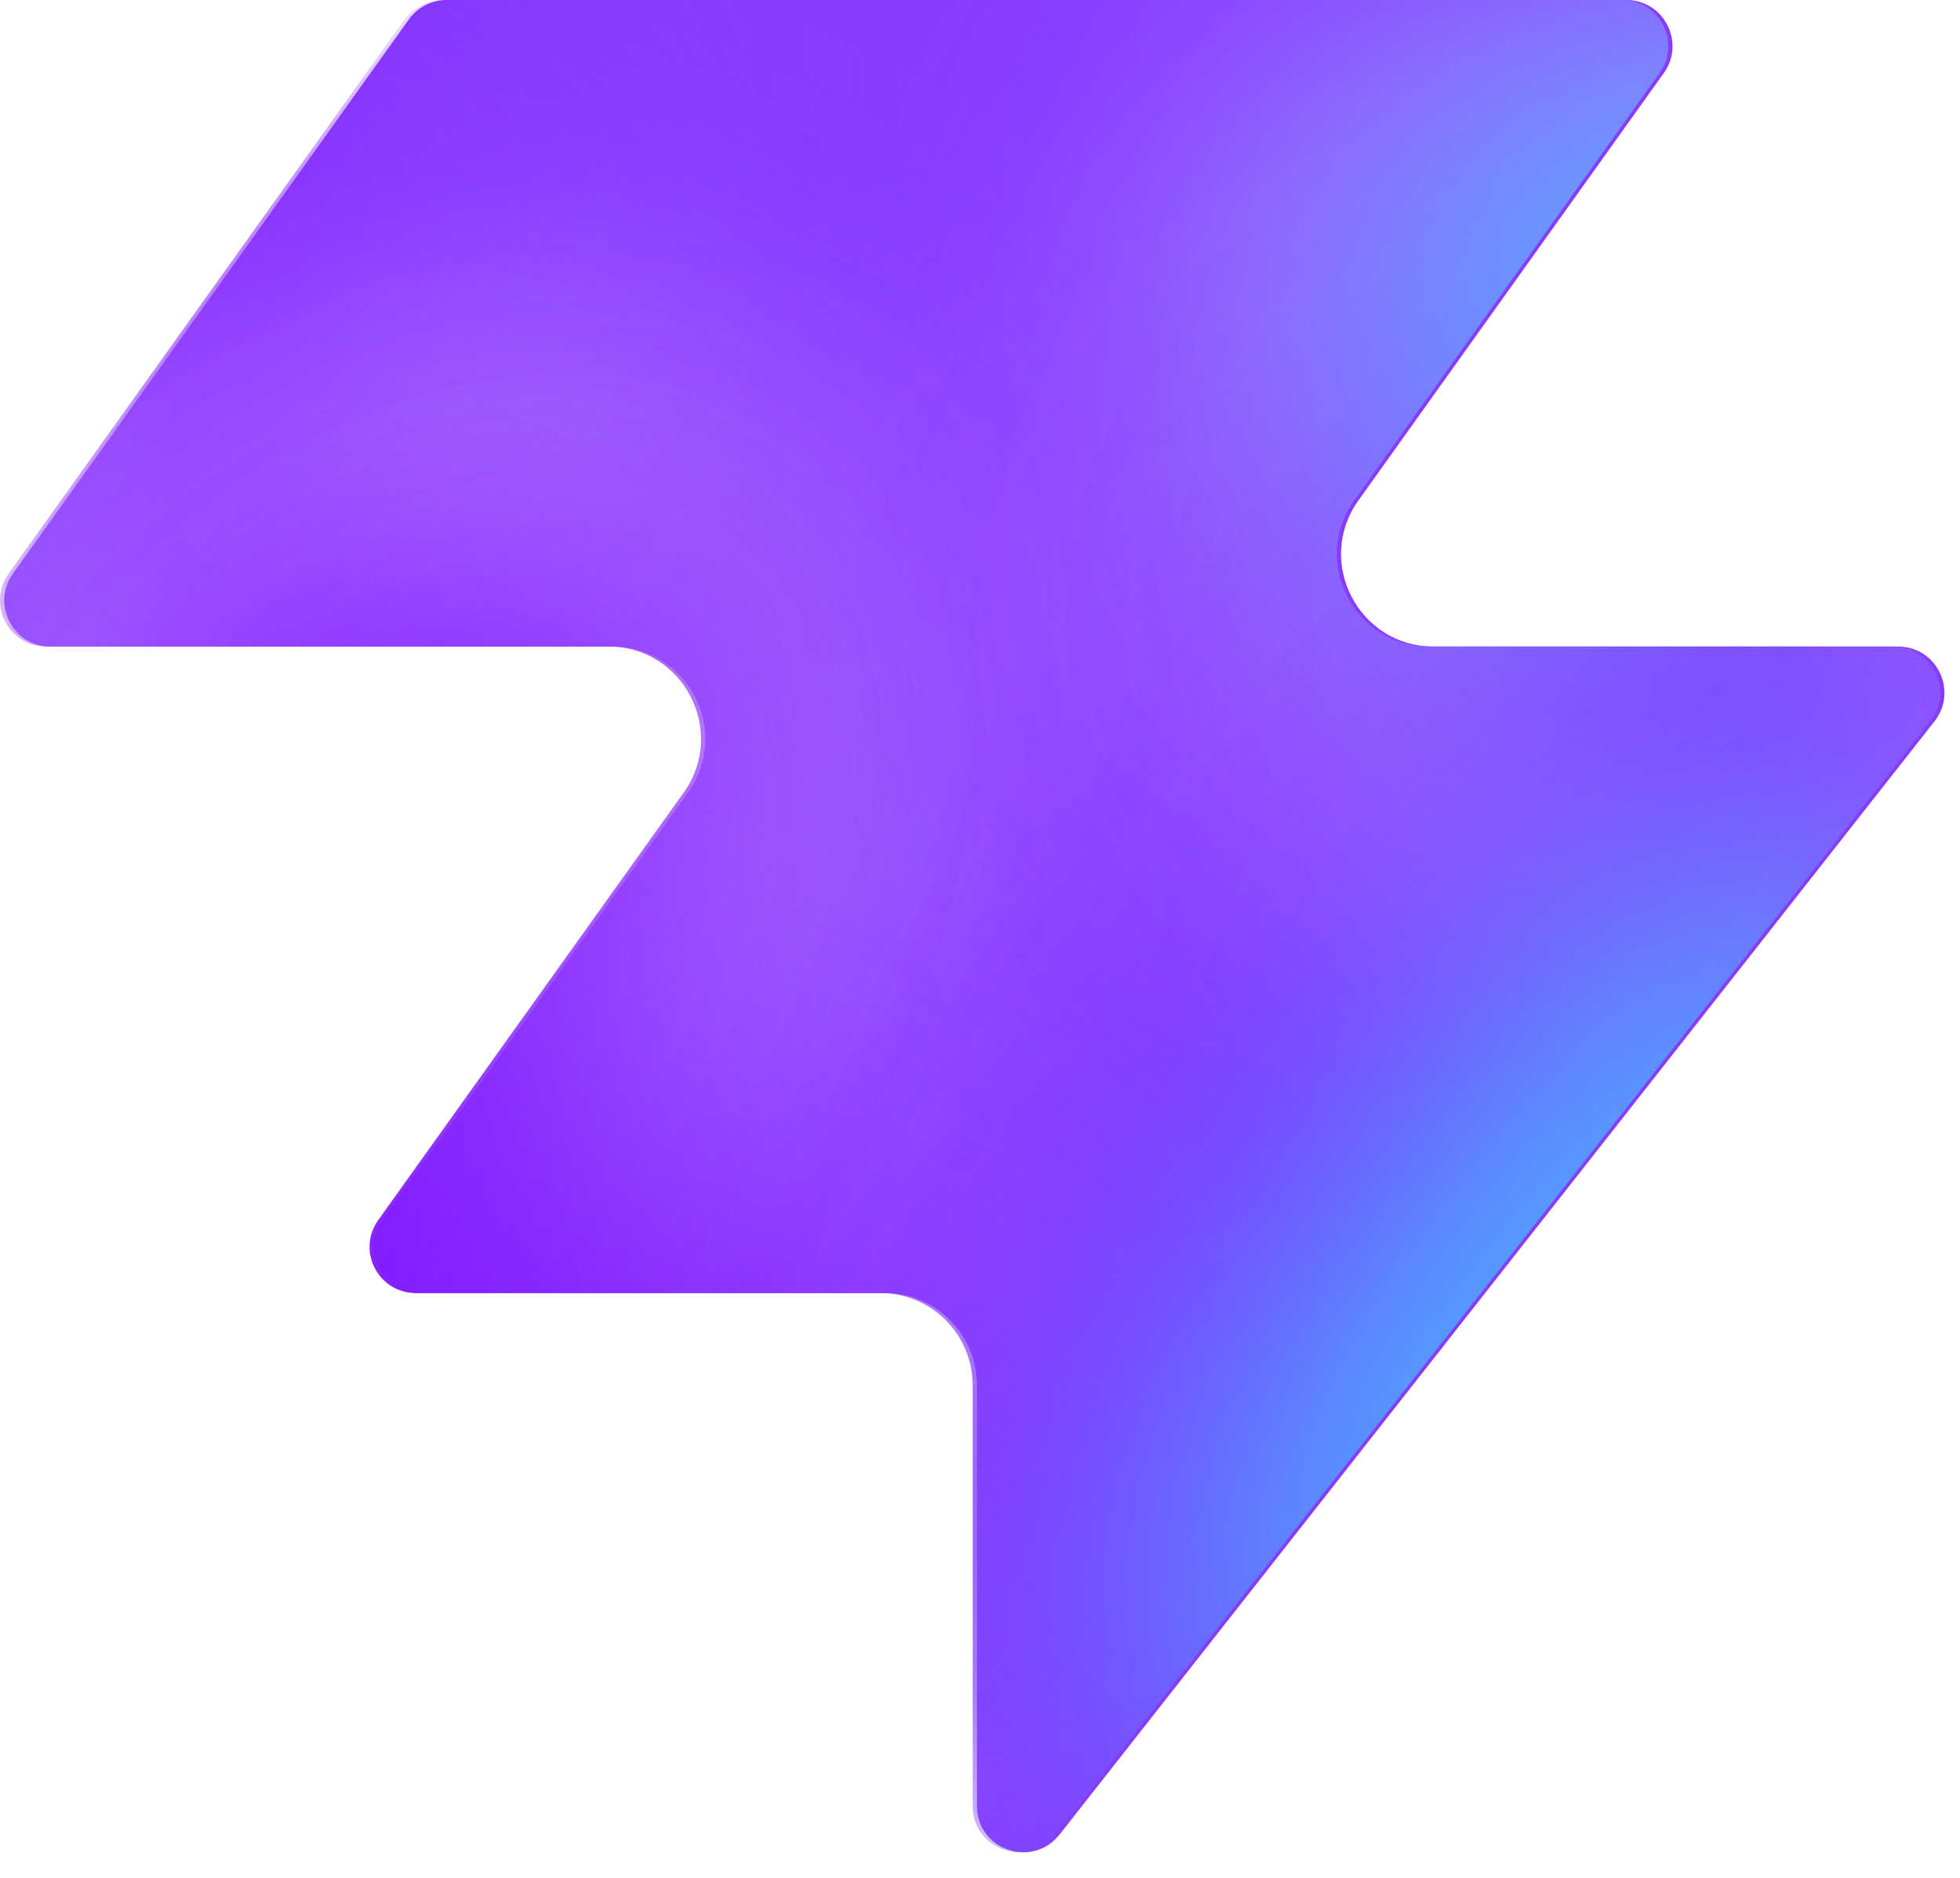
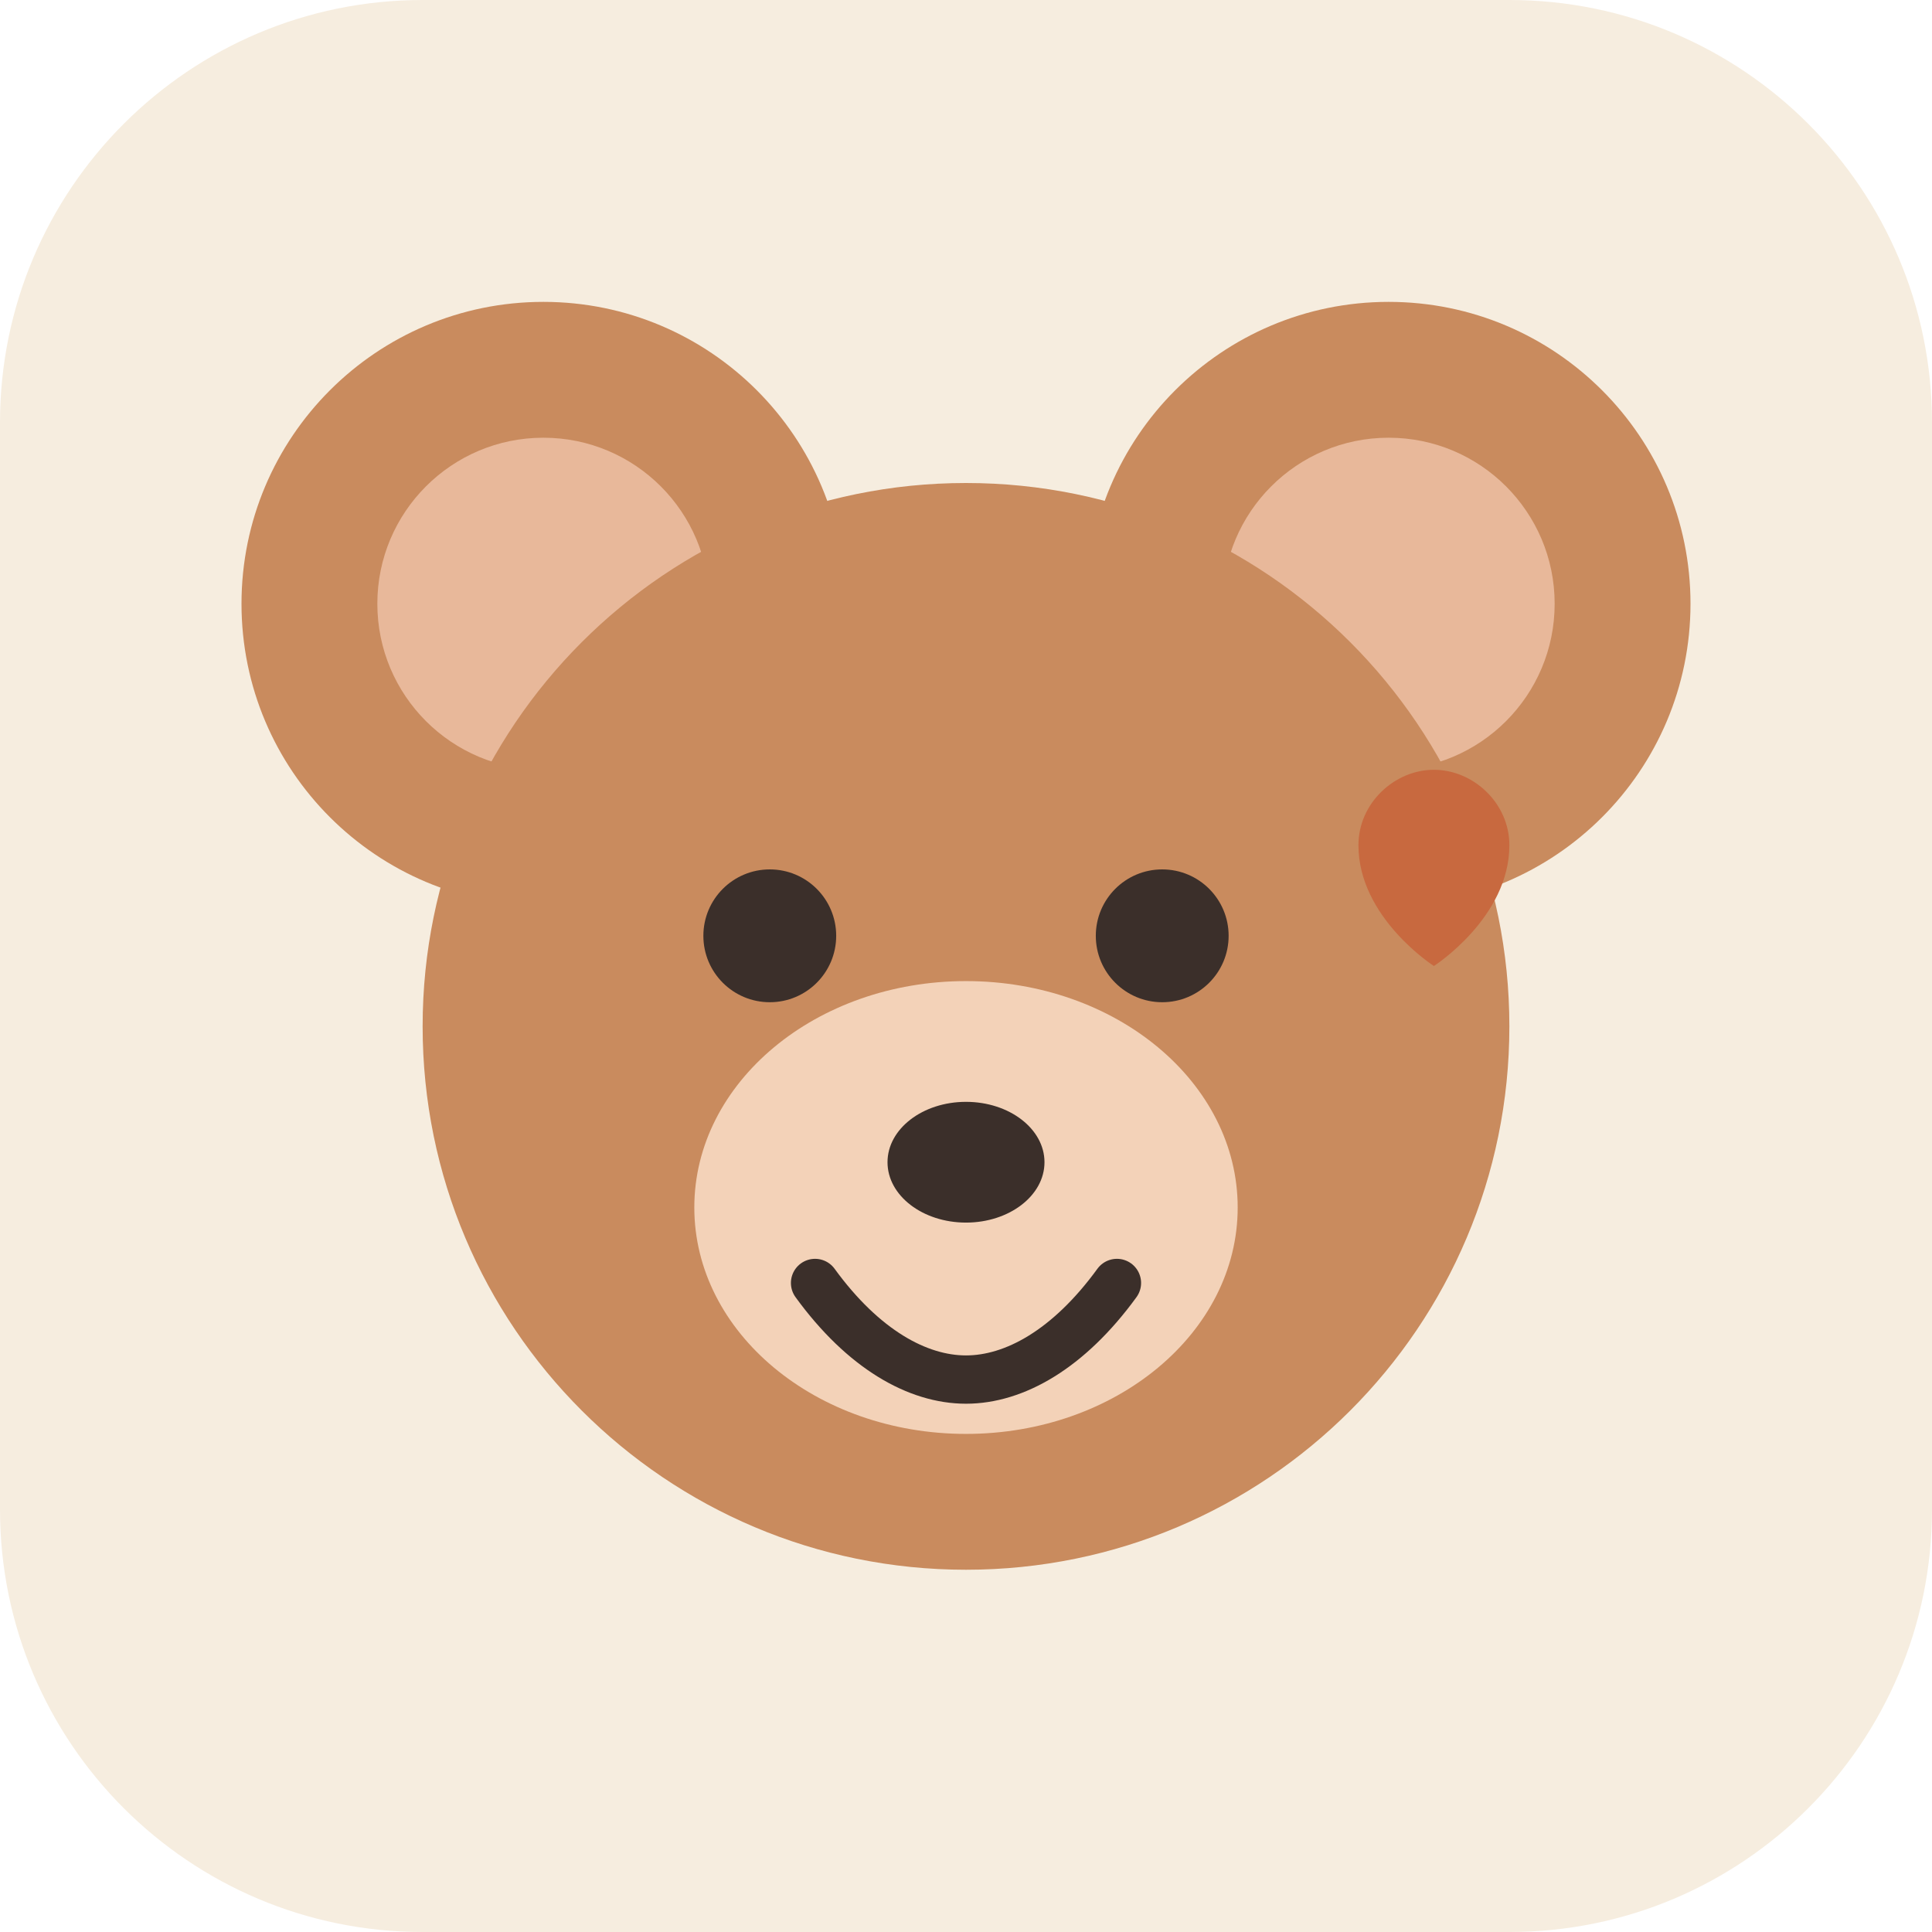
- <svg xmlns="http://www.w3.org/2000/svg" width="48" height="46" fill="none" viewBox="0 0 48 46">
-   <path fill="#863bff" d="M25.946 44.938c-.664.845-2.021.375-2.021-.698V33.937a2.26 2.26 0 0 0-2.262-2.262H10.287c-.92 0-1.456-1.04-.92-1.788l7.48-10.471c1.07-1.497 0-3.578-1.842-3.578H1.237c-.92 0-1.456-1.04-.92-1.788L10.013.474c.214-.297.556-.474.92-.474h28.894c.92 0 1.456 1.04.92 1.788l-7.48 10.471c-1.07 1.498 0 3.579 1.842 3.579h11.377c.943 0 1.473 1.088.89 1.83L25.947 44.94z" style="fill:#863bff;fill:color(display-p3 .525 .23 1);fill-opacity:1" />
-   <mask id="a" width="48" height="46" x="0" y="0" maskUnits="userSpaceOnUse" style="mask-type:alpha">
-     <path fill="#000" d="M25.842 44.938c-.664.844-2.021.375-2.021-.698V33.937a2.26 2.26 0 0 0-2.262-2.262H10.183c-.92 0-1.456-1.04-.92-1.788l7.48-10.471c1.07-1.498 0-3.579-1.842-3.579H1.133c-.92 0-1.456-1.04-.92-1.787L9.91.473c.214-.297.556-.474.92-.474h28.894c.92 0 1.456 1.04.92 1.788l-7.48 10.471c-1.07 1.498 0 3.578 1.842 3.578h11.377c.943 0 1.473 1.088.89 1.832L25.843 44.94z" style="fill:#000;fill-opacity:1" />
-   </mask>
-   <g mask="url(#a)">
-     <g filter="url(#b)">
-       <ellipse cx="5.508" cy="14.704" fill="#ede6ff" rx="5.508" ry="14.704" style="fill:#ede6ff;fill:color(display-p3 .927 .903 1);fill-opacity:1" transform="matrix(.00324 1 1 -.00324 -4.47 31.516)" />
-     </g>
-     <g filter="url(#c)">
-       <ellipse cx="10.399" cy="29.851" fill="#ede6ff" rx="10.399" ry="29.851" style="fill:#ede6ff;fill:color(display-p3 .927 .903 1);fill-opacity:1" transform="matrix(.00324 1 1 -.00324 -39.328 7.883)" />
-     </g>
-     <g filter="url(#d)">
-       <ellipse cx="5.508" cy="30.487" fill="#7e14ff" rx="5.508" ry="30.487" style="fill:#7e14ff;fill:color(display-p3 .492 .077 1);fill-opacity:1" transform="rotate(89.814 -25.913 -14.639)scale(1 -1)" />
-     </g>
-     <g filter="url(#e)">
-       <ellipse cx="5.508" cy="30.599" fill="#7e14ff" rx="5.508" ry="30.599" style="fill:#7e14ff;fill:color(display-p3 .492 .077 1);fill-opacity:1" transform="rotate(89.814 -32.644 -3.334)scale(1 -1)" />
-     </g>
-     <g filter="url(#f)">
-       <ellipse cx="5.508" cy="30.599" fill="#7e14ff" rx="5.508" ry="30.599" style="fill:#7e14ff;fill:color(display-p3 .492 .077 1);fill-opacity:1" transform="matrix(.00324 1 1 -.00324 -34.34 30.47)" />
-     </g>
-     <g filter="url(#g)">
-       <ellipse cx="14.072" cy="22.078" fill="#ede6ff" rx="14.072" ry="22.078" style="fill:#ede6ff;fill:color(display-p3 .927 .903 1);fill-opacity:1" transform="rotate(93.35 24.506 48.493)scale(-1 1)" />
-     </g>
-     <g filter="url(#h)">
-       <ellipse cx="3.47" cy="21.501" fill="#7e14ff" rx="3.47" ry="21.501" style="fill:#7e14ff;fill:color(display-p3 .492 .077 1);fill-opacity:1" transform="rotate(89.009 28.708 47.59)scale(-1 1)" />
-     </g>
-     <g filter="url(#i)">
-       <ellipse cx="3.47" cy="21.501" fill="#7e14ff" rx="3.47" ry="21.501" style="fill:#7e14ff;fill:color(display-p3 .492 .077 1);fill-opacity:1" transform="rotate(89.009 28.708 47.59)scale(-1 1)" />
-     </g>
-     <g filter="url(#j)">
-       <ellipse cx=".387" cy="8.972" fill="#7e14ff" rx="4.407" ry="29.108" style="fill:#7e14ff;fill:color(display-p3 .492 .077 1);fill-opacity:1" transform="rotate(39.51 .387 8.972)" />
-     </g>
-     <g filter="url(#k)">
-       <ellipse cx="47.523" cy="-6.092" fill="#7e14ff" rx="4.407" ry="29.108" style="fill:#7e14ff;fill:color(display-p3 .492 .077 1);fill-opacity:1" transform="rotate(37.892 47.523 -6.092)" />
-     </g>
-     <g filter="url(#l)">
-       <ellipse cx="41.412" cy="6.333" fill="#47bfff" rx="5.971" ry="9.665" style="fill:#47bfff;fill:color(display-p3 .28 .748 1);fill-opacity:1" transform="rotate(37.892 41.412 6.333)" />
-     </g>
-     <g filter="url(#m)">
-       <ellipse cx="-1.879" cy="38.332" fill="#7e14ff" rx="4.407" ry="29.108" style="fill:#7e14ff;fill:color(display-p3 .492 .077 1);fill-opacity:1" transform="rotate(37.892 -1.88 38.332)" />
-     </g>
-     <g filter="url(#n)">
-       <ellipse cx="-1.879" cy="38.332" fill="#7e14ff" rx="4.407" ry="29.108" style="fill:#7e14ff;fill:color(display-p3 .492 .077 1);fill-opacity:1" transform="rotate(37.892 -1.88 38.332)" />
-     </g>
-     <g filter="url(#o)">
-       <ellipse cx="35.651" cy="29.907" fill="#7e14ff" rx="4.407" ry="29.108" style="fill:#7e14ff;fill:color(display-p3 .492 .077 1);fill-opacity:1" transform="rotate(37.892 35.651 29.907)" />
-     </g>
-     <g filter="url(#p)">
-       <ellipse cx="38.418" cy="32.4" fill="#47bfff" rx="5.971" ry="15.297" style="fill:#47bfff;fill:color(display-p3 .28 .748 1);fill-opacity:1" transform="rotate(37.892 38.418 32.4)" />
-     </g>
-   </g>
-   <defs>
-     <filter id="b" width="60.045" height="41.654" x="-19.77" y="16.149" color-interpolation-filters="sRGB" filterUnits="userSpaceOnUse">
-       <feFlood flood-opacity="0" result="BackgroundImageFix" />
-       <feBlend in="SourceGraphic" in2="BackgroundImageFix" result="shape" />
-       <feGaussianBlur result="effect1_foregroundBlur_2002_17158" stdDeviation="7.659" />
-     </filter>
-     <filter id="c" width="90.34" height="51.437" x="-54.613" y="-7.533" color-interpolation-filters="sRGB" filterUnits="userSpaceOnUse">
-       <feFlood flood-opacity="0" result="BackgroundImageFix" />
-       <feBlend in="SourceGraphic" in2="BackgroundImageFix" result="shape" />
-       <feGaussianBlur result="effect1_foregroundBlur_2002_17158" stdDeviation="7.659" />
-     </filter>
-     <filter id="d" width="79.355" height="29.4" x="-49.64" y="2.03" color-interpolation-filters="sRGB" filterUnits="userSpaceOnUse">
-       <feFlood flood-opacity="0" result="BackgroundImageFix" />
-       <feBlend in="SourceGraphic" in2="BackgroundImageFix" result="shape" />
-       <feGaussianBlur result="effect1_foregroundBlur_2002_17158" stdDeviation="4.596" />
-     </filter>
-     <filter id="e" width="79.579" height="29.4" x="-45.045" y="20.029" color-interpolation-filters="sRGB" filterUnits="userSpaceOnUse">
-       <feFlood flood-opacity="0" result="BackgroundImageFix" />
-       <feBlend in="SourceGraphic" in2="BackgroundImageFix" result="shape" />
-       <feGaussianBlur result="effect1_foregroundBlur_2002_17158" stdDeviation="4.596" />
-     </filter>
-     <filter id="f" width="79.579" height="29.4" x="-43.513" y="21.178" color-interpolation-filters="sRGB" filterUnits="userSpaceOnUse">
-       <feFlood flood-opacity="0" result="BackgroundImageFix" />
-       <feBlend in="SourceGraphic" in2="BackgroundImageFix" result="shape" />
-       <feGaussianBlur result="effect1_foregroundBlur_2002_17158" stdDeviation="4.596" />
-     </filter>
-     <filter id="g" width="74.749" height="58.852" x="15.756" y="-17.901" color-interpolation-filters="sRGB" filterUnits="userSpaceOnUse">
-       <feFlood flood-opacity="0" result="BackgroundImageFix" />
-       <feBlend in="SourceGraphic" in2="BackgroundImageFix" result="shape" />
-       <feGaussianBlur result="effect1_foregroundBlur_2002_17158" stdDeviation="7.659" />
-     </filter>
-     <filter id="h" width="61.377" height="25.362" x="23.548" y="2.284" color-interpolation-filters="sRGB" filterUnits="userSpaceOnUse">
-       <feFlood flood-opacity="0" result="BackgroundImageFix" />
-       <feBlend in="SourceGraphic" in2="BackgroundImageFix" result="shape" />
-       <feGaussianBlur result="effect1_foregroundBlur_2002_17158" stdDeviation="4.596" />
-     </filter>
-     <filter id="i" width="61.377" height="25.362" x="23.548" y="2.284" color-interpolation-filters="sRGB" filterUnits="userSpaceOnUse">
-       <feFlood flood-opacity="0" result="BackgroundImageFix" />
-       <feBlend in="SourceGraphic" in2="BackgroundImageFix" result="shape" />
-       <feGaussianBlur result="effect1_foregroundBlur_2002_17158" stdDeviation="4.596" />
-     </filter>
-     <filter id="j" width="56.045" height="63.649" x="-27.636" y="-22.853" color-interpolation-filters="sRGB" filterUnits="userSpaceOnUse">
-       <feFlood flood-opacity="0" result="BackgroundImageFix" />
-       <feBlend in="SourceGraphic" in2="BackgroundImageFix" result="shape" />
-       <feGaussianBlur result="effect1_foregroundBlur_2002_17158" stdDeviation="4.596" />
-     </filter>
-     <filter id="k" width="54.814" height="64.646" x="20.116" y="-38.415" color-interpolation-filters="sRGB" filterUnits="userSpaceOnUse">
-       <feFlood flood-opacity="0" result="BackgroundImageFix" />
-       <feBlend in="SourceGraphic" in2="BackgroundImageFix" result="shape" />
-       <feGaussianBlur result="effect1_foregroundBlur_2002_17158" stdDeviation="4.596" />
-     </filter>
-     <filter id="l" width="33.541" height="35.313" x="24.641" y="-11.323" color-interpolation-filters="sRGB" filterUnits="userSpaceOnUse">
-       <feFlood flood-opacity="0" result="BackgroundImageFix" />
-       <feBlend in="SourceGraphic" in2="BackgroundImageFix" result="shape" />
-       <feGaussianBlur result="effect1_foregroundBlur_2002_17158" stdDeviation="4.596" />
-     </filter>
-     <filter id="m" width="54.814" height="64.646" x="-29.286" y="6.009" color-interpolation-filters="sRGB" filterUnits="userSpaceOnUse">
-       <feFlood flood-opacity="0" result="BackgroundImageFix" />
-       <feBlend in="SourceGraphic" in2="BackgroundImageFix" result="shape" />
-       <feGaussianBlur result="effect1_foregroundBlur_2002_17158" stdDeviation="4.596" />
-     </filter>
-     <filter id="n" width="54.814" height="64.646" x="-29.286" y="6.009" color-interpolation-filters="sRGB" filterUnits="userSpaceOnUse">
-       <feFlood flood-opacity="0" result="BackgroundImageFix" />
-       <feBlend in="SourceGraphic" in2="BackgroundImageFix" result="shape" />
-       <feGaussianBlur result="effect1_foregroundBlur_2002_17158" stdDeviation="4.596" />
-     </filter>
-     <filter id="o" width="54.814" height="64.646" x="8.244" y="-2.416" color-interpolation-filters="sRGB" filterUnits="userSpaceOnUse">
-       <feFlood flood-opacity="0" result="BackgroundImageFix" />
-       <feBlend in="SourceGraphic" in2="BackgroundImageFix" result="shape" />
-       <feGaussianBlur result="effect1_foregroundBlur_2002_17158" stdDeviation="4.596" />
-     </filter>
-     <filter id="p" width="39.409" height="43.623" x="18.713" y="10.588" color-interpolation-filters="sRGB" filterUnits="userSpaceOnUse">
-       <feFlood flood-opacity="0" result="BackgroundImageFix" />
-       <feBlend in="SourceGraphic" in2="BackgroundImageFix" result="shape" />
-       <feGaussianBlur result="effect1_foregroundBlur_2002_17158" stdDeviation="4.596" />
-     </filter>
-   </defs>
+ <svg xmlns="http://www.w3.org/2000/svg" viewBox="0 0 64 64" role="img" aria-label="Cuddlepost bear">
+   <rect width="64" height="64" rx="14" fill="#f6eddf" />
+   <circle cx="18" cy="20" r="10" fill="#c98b5e" />
+   <circle cx="46" cy="20" r="10" fill="#c98b5e" />
+   <circle cx="18" cy="20" r="5.5" fill="#e8b89a" />
+   <circle cx="46" cy="20" r="5.5" fill="#e8b89a" />
+   <circle cx="32" cy="34" r="18" fill="#c98b5e" />
+   <ellipse cx="32" cy="40" rx="9" ry="7.5" fill="#f3d2b8" />
+   <circle cx="25.5" cy="31" r="2.2" fill="#3b2f2a" />
+   <circle cx="38.5" cy="31" r="2.2" fill="#3b2f2a" />
+   <ellipse cx="32" cy="38.5" rx="2.6" ry="2" fill="#3b2f2a" />
+   <path d="M27 42.5c1.6 2.2 3.4 3.2 5 3.2s3.4-1 5-3.2" fill="none" stroke="#3b2f2a" stroke-width="1.6" stroke-linecap="round" />
+   <path d="M45 28c0-1.4 1.2-2.5 2.5-2.5S50 26.6 50 28c0 2.4-2.5 4-2.5 4S45 30.4 45 28z" fill="#c8693f" />
</svg>
